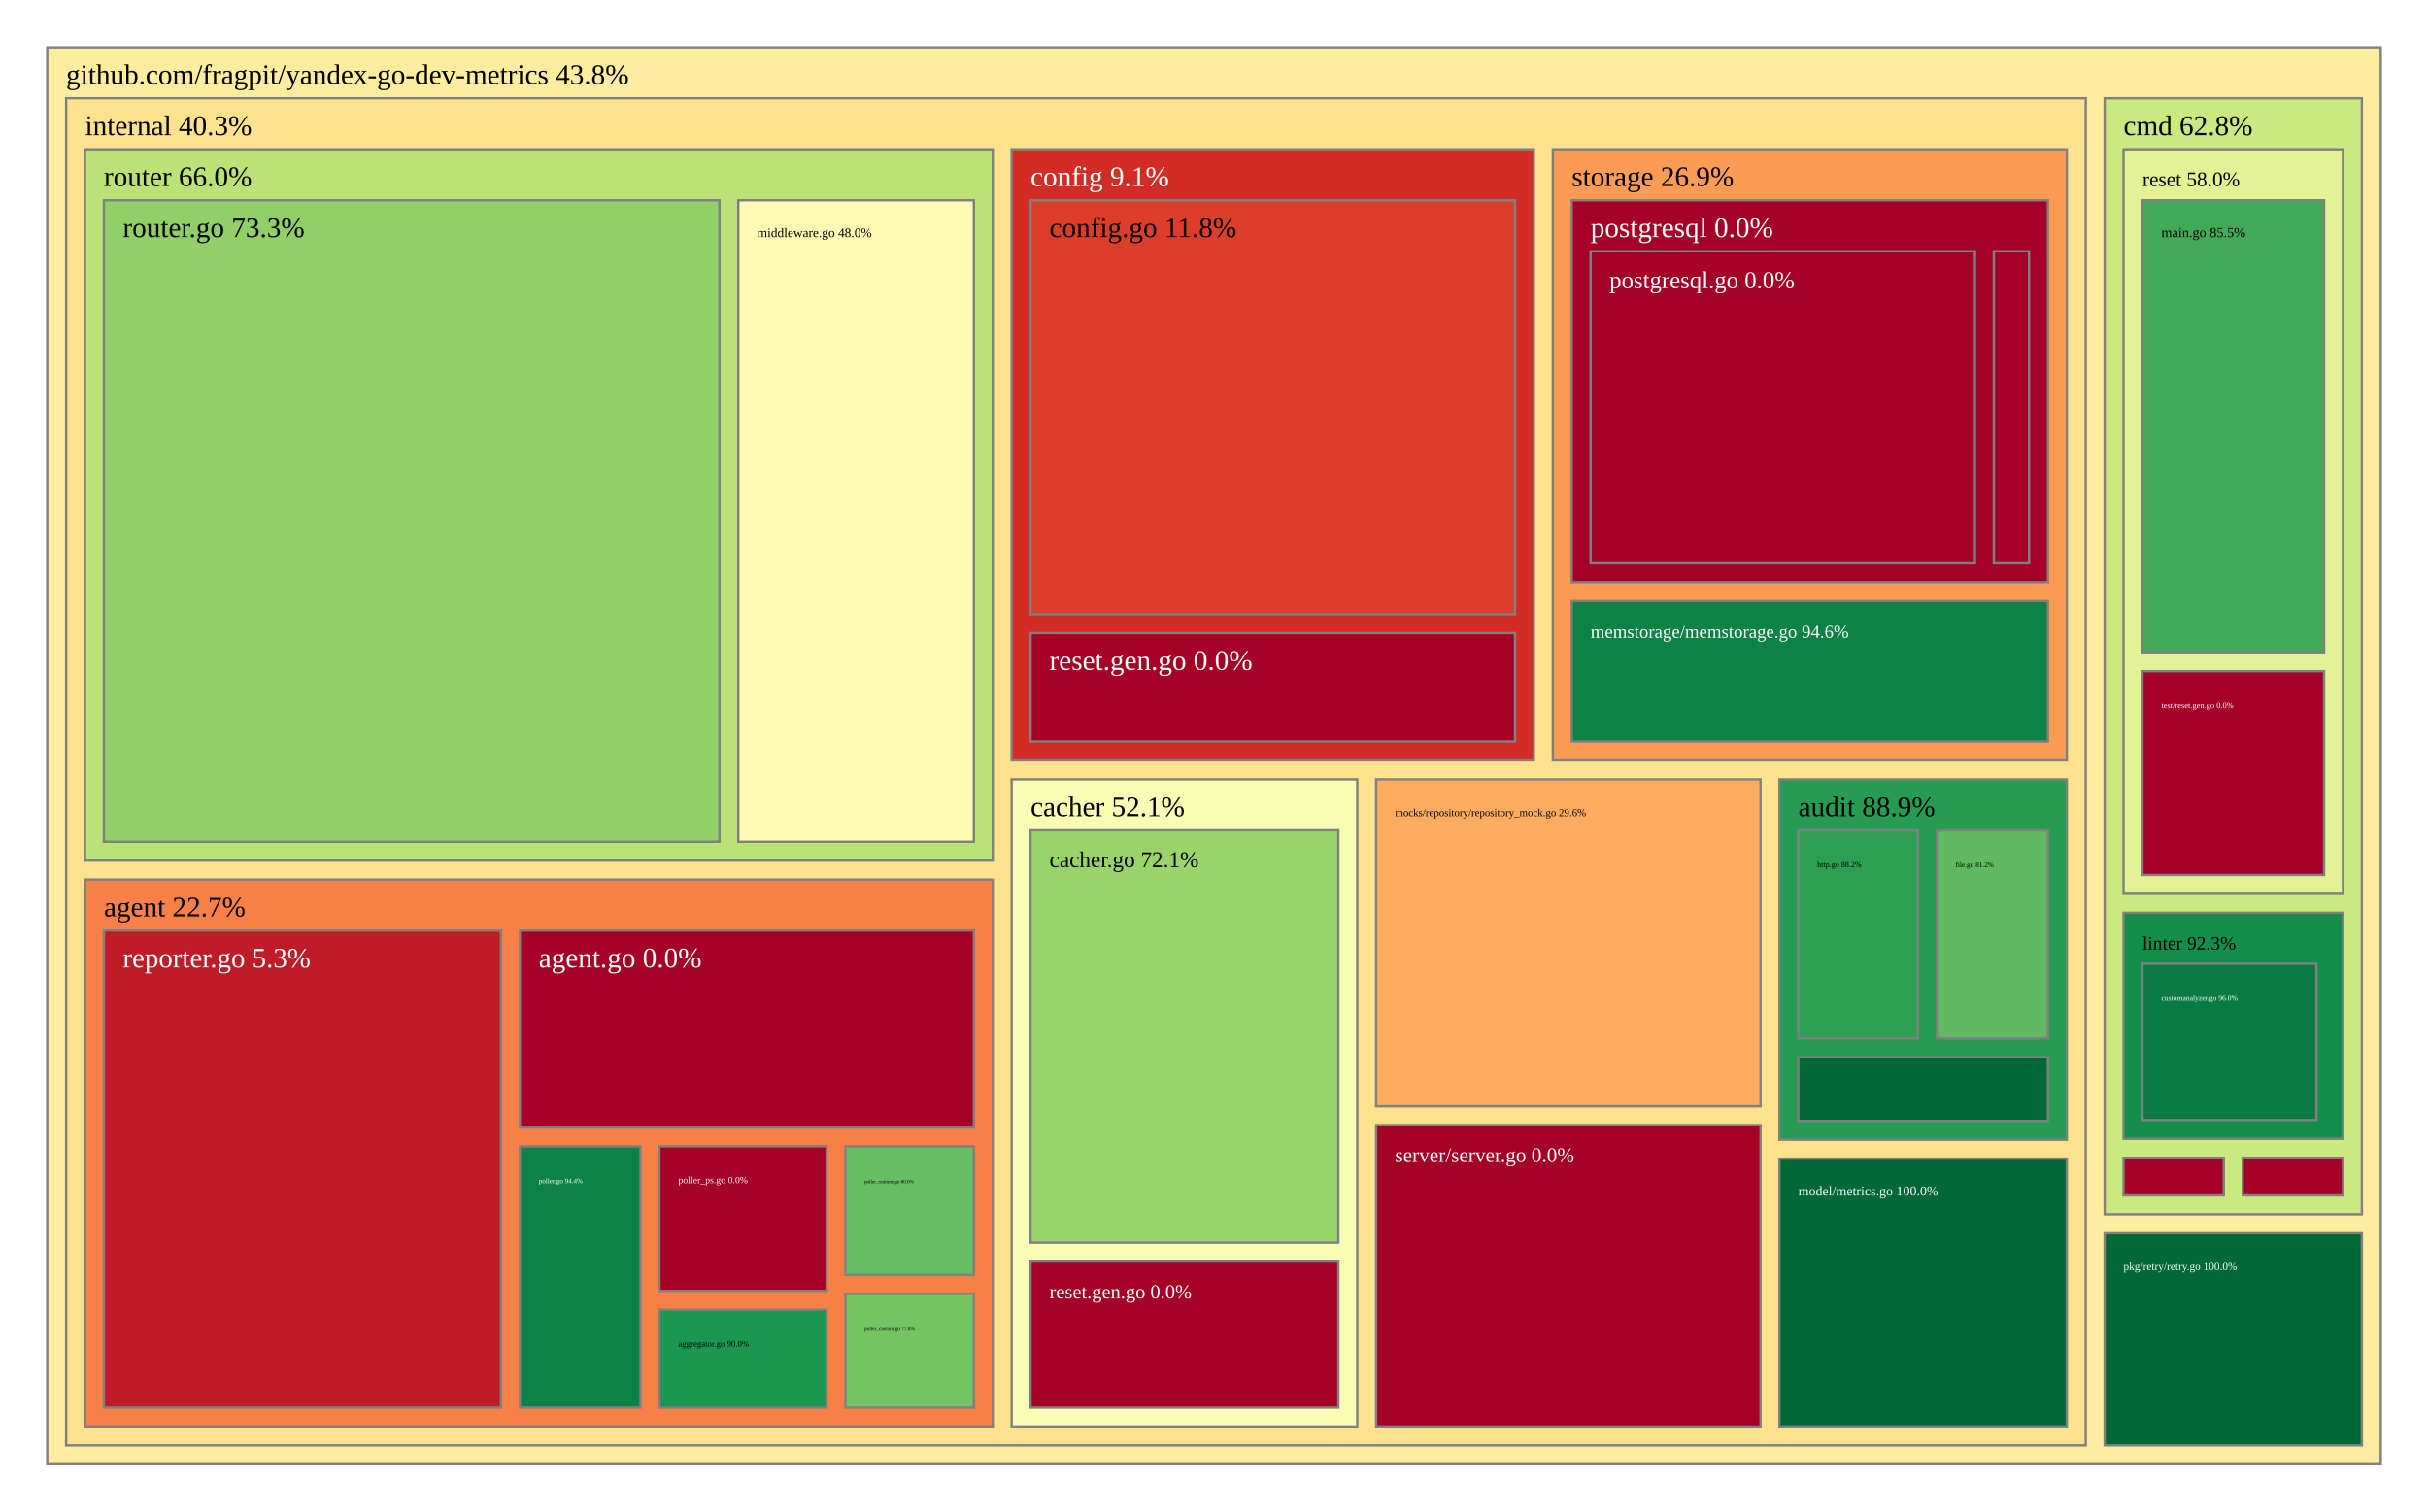
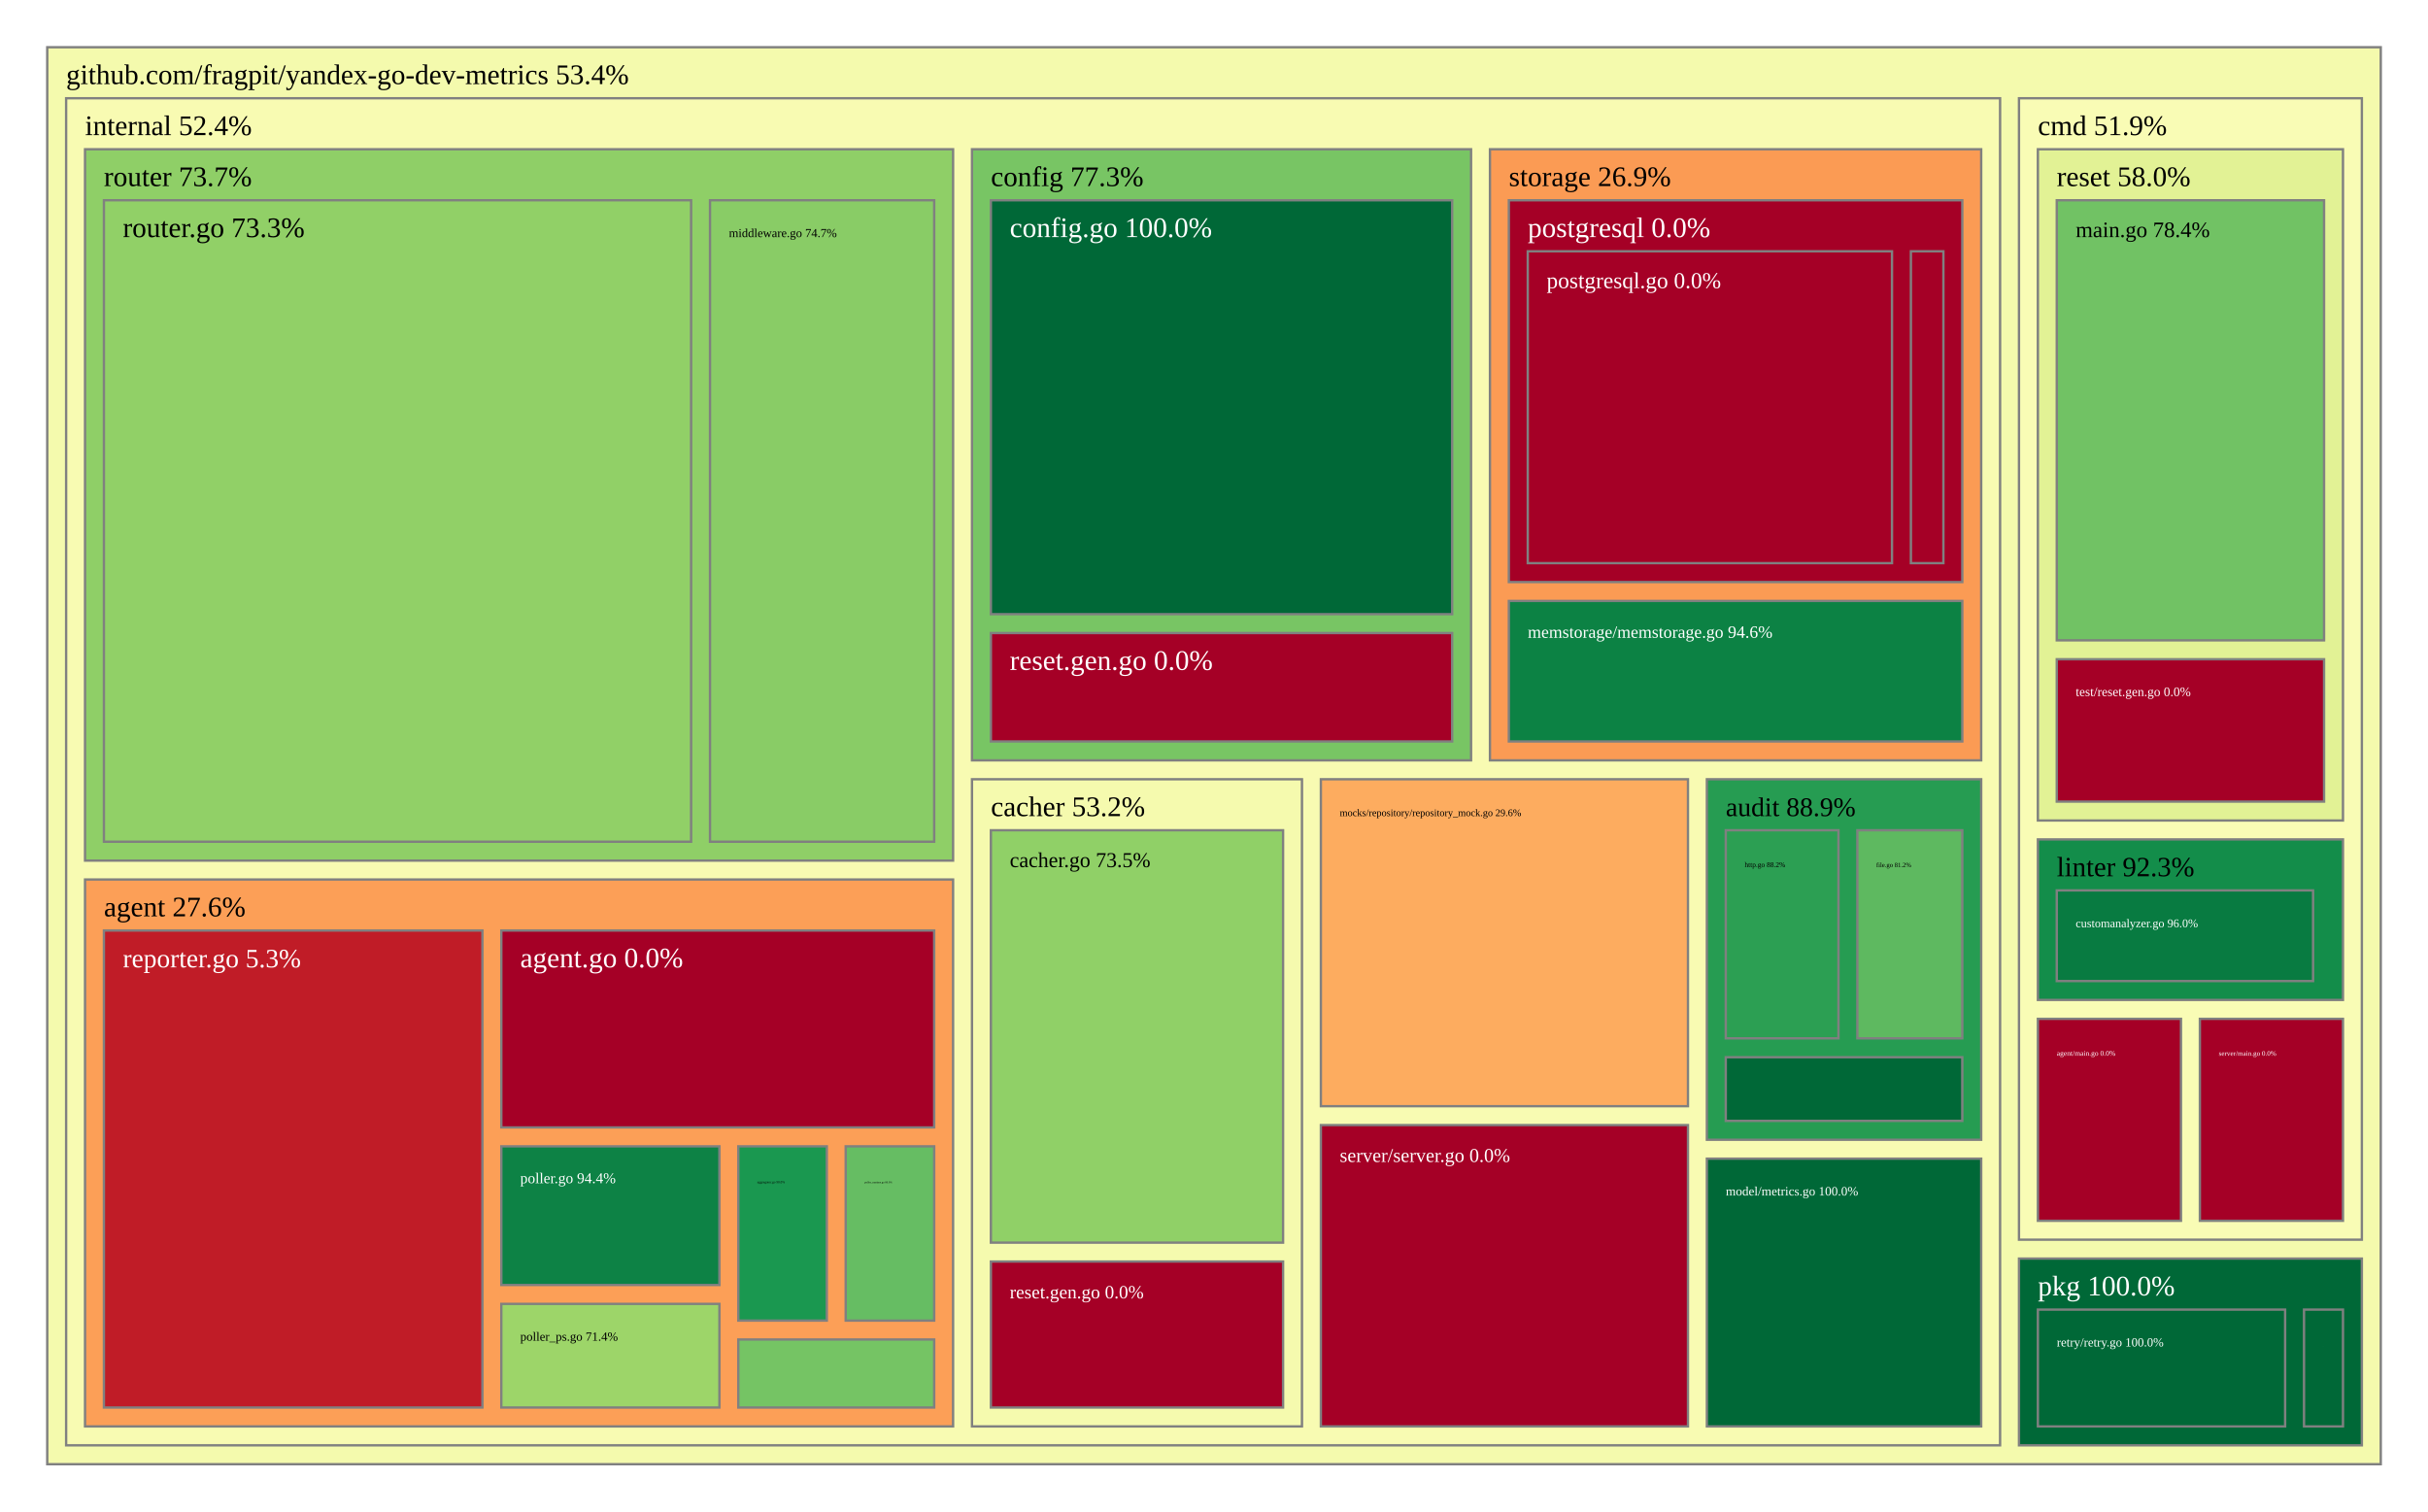
<svg xmlns="http://www.w3.org/2000/svg" viewBox="0 0 1028 640" style="background: white none repeat scroll 0% 0%;">
  <g>
-     <rect x="20" y="20" width="988" height="600" style="fill: rgb(254, 237, 158);opacity:1;fill-opacity:1.00;stroke:rgb(128,128,128);stroke-width:1px;stroke-opacity:1.00;" />
-     <text data-notex="1" text-anchor="start" transform="translate(28,35.6) scale(1)" style="font-family: Open Sans, verdana, arial, sans-serif !important; font-size: 12px; fill: rgb(0, 0, 0); fill-opacity: 1.00; white-space: pre;" data-math="N">github.com/fragpit/yandex-go-dev-metrics 43.8%</text>
+     <rect x="20" y="20" width="988" height="600" style="fill: rgb(244, 250, 173);opacity:1;fill-opacity:1.00;stroke:rgb(128,128,128);stroke-width:1px;stroke-opacity:1.00;" />
+     <text data-notex="1" text-anchor="start" transform="translate(28,35.6) scale(1)" style="font-family: Open Sans, verdana, arial, sans-serif !important; font-size: 12px; fill: rgb(0, 0, 0); fill-opacity: 1.00; white-space: pre;" data-math="N">github.com/fragpit/yandex-go-dev-metrics 53.4%</text>
  </g>
  <g>
-     <rect x="891.088" y="41.6" width="108.912" height="472.582" style="fill: rgb(203, 233, 129);opacity:1;fill-opacity:1.00;stroke:rgb(128,128,128);stroke-width:1px;stroke-opacity:1.00;" />
-     <text data-notex="1" text-anchor="start" transform="translate(899.0877,57.2) scale(1)" style="font-family: Open Sans, verdana, arial, sans-serif !important; font-size: 12px; fill: rgb(0, 0, 0); fill-opacity: 1.00; white-space: pre;" data-math="N">cmd 62.8%</text>
+     <rect x="854.824" y="41.6" width="145.176" height="483.329" style="fill: rgb(249, 252, 181);opacity:1;fill-opacity:1.00;stroke:rgb(128,128,128);stroke-width:1px;stroke-opacity:1.00;" />
+     <text data-notex="1" text-anchor="start" transform="translate(862.8235,57.2) scale(1)" style="font-family: Open Sans, verdana, arial, sans-serif !important; font-size: 12px; fill: rgb(0, 0, 0); fill-opacity: 1.00; white-space: pre;" data-math="N">cmd 51.9%</text>
  </g>
  <g>
-     <rect x="28" y="41.6" width="855.088" height="570.4" style="fill: rgb(254, 226, 141);opacity:1;fill-opacity:1.00;stroke:rgb(128,128,128);stroke-width:1px;stroke-opacity:1.00;" />
-     <text data-notex="1" text-anchor="start" transform="translate(36,57.2) scale(1)" style="font-family: Open Sans, verdana, arial, sans-serif !important; font-size: 12px; fill: rgb(0, 0, 0); fill-opacity: 1.00; white-space: pre;" data-math="N">internal 40.3%</text>
+     <rect x="28" y="41.6" width="818.824" height="570.4" style="fill: rgb(248, 251, 178);opacity:1;fill-opacity:1.00;stroke:rgb(128,128,128);stroke-width:1px;stroke-opacity:1.00;" />
+     <text data-notex="1" text-anchor="start" transform="translate(36,57.2) scale(1)" style="font-family: Open Sans, verdana, arial, sans-serif !important; font-size: 12px; fill: rgb(0, 0, 0); fill-opacity: 1.00; white-space: pre;" data-math="N">internal 52.4%</text>
  </g>
  <g>
-     <rect x="891.088" y="522.182" width="108.912" height="89.818" style="fill: rgb(0, 104, 55);opacity:1;fill-opacity:1.00;stroke:rgb(128,128,128);stroke-width:1px;stroke-opacity:1.00;" />
-     <text data-notex="1" text-anchor="start" transform="translate(899.0877,537.7824) scale(0.387135)" style="font-family: Open Sans, verdana, arial, sans-serif !important; font-size: 12px; fill: rgb(255, 255, 255); fill-opacity: 1.00; white-space: pre;" data-math="N">pkg/retry/retry.go 100.0%</text>
+     <rect x="854.824" y="532.929" width="145.176" height="79.071" style="fill: rgb(0, 104, 55);opacity:1;fill-opacity:1.00;stroke:rgb(128,128,128);stroke-width:1px;stroke-opacity:1.00;" />
+     <text data-notex="1" text-anchor="start" transform="translate(862.8235,548.529) scale(1)" style="font-family: Open Sans, verdana, arial, sans-serif !important; font-size: 12px; fill: rgb(255, 255, 255); fill-opacity: 1.00; white-space: pre;" data-math="N">pkg 100.0%</text>
  </g>
  <g>
-     <rect x="899.088" y="490.236" width="42.456" height="15.946" style="fill: rgb(165, 0, 38);opacity:1;fill-opacity:1.00;stroke:rgb(128,128,128);stroke-width:1px;stroke-opacity:1.00;" />
+     <rect x="862.824" y="431.414" width="60.588" height="85.515" style="fill: rgb(165, 0, 38);opacity:1;fill-opacity:1.00;stroke:rgb(128,128,128);stroke-width:1px;stroke-opacity:1.00;" />
+     <text data-notex="1" text-anchor="start" transform="translate(870.8235,447.0143) scale(0.258034)" style="font-family: Open Sans, verdana, arial, sans-serif !important; font-size: 12px; fill: rgb(255, 255, 255); fill-opacity: 1.00; white-space: pre;" data-math="N">agent/main.go 0.0%</text>
  </g>
  <g>
-     <rect x="899.088" y="386.471" width="92.912" height="95.766" style="fill: rgb(19, 141, 74);opacity:1;fill-opacity:1.00;stroke:rgb(128,128,128);stroke-width:1px;stroke-opacity:1.00;" />
-     <text data-notex="1" text-anchor="start" transform="translate(907.0877,402.0705) scale(0.667641)" style="font-family: Open Sans, verdana, arial, sans-serif !important; font-size: 12px; fill: rgb(0, 0, 0); fill-opacity: 1.00; white-space: pre;" data-math="N">linter 92.3%</text>
+     <rect x="862.824" y="355.434" width="129.176" height="67.981" style="fill: rgb(19, 141, 74);opacity:1;fill-opacity:1.00;stroke:rgb(128,128,128);stroke-width:1px;stroke-opacity:1.00;" />
+     <text data-notex="1" text-anchor="start" transform="translate(870.8235,371.0336) scale(0.982435)" style="font-family: Open Sans, verdana, arial, sans-serif !important; font-size: 12px; fill: rgb(0, 0, 0); fill-opacity: 1.00; white-space: pre;" data-math="N">linter 92.3%</text>
  </g>
  <g>
-     <rect x="899.088" y="63.2" width="92.912" height="315.271" style="fill: rgb(226, 242, 149);opacity:1;fill-opacity:1.00;stroke:rgb(128,128,128);stroke-width:1px;stroke-opacity:1.00;" />
-     <text data-notex="1" text-anchor="start" transform="translate(907.0877,78.8) scale(0.728336)" style="font-family: Open Sans, verdana, arial, sans-serif !important; font-size: 12px; fill: rgb(0, 0, 0); fill-opacity: 1.00; white-space: pre;" data-math="N">reset 58.0%</text>
+     <rect x="862.824" y="63.2" width="129.176" height="284.234" style="fill: rgb(226, 242, 149);opacity:1;fill-opacity:1.00;stroke:rgb(128,128,128);stroke-width:1px;stroke-opacity:1.00;" />
+     <text data-notex="1" text-anchor="start" transform="translate(870.8235,78.8) scale(1)" style="font-family: Open Sans, verdana, arial, sans-serif !important; font-size: 12px; fill: rgb(0, 0, 0); fill-opacity: 1.00; white-space: pre;" data-math="N">reset 58.0%</text>
  </g>
  <g>
-     <rect x="949.544" y="490.236" width="42.456" height="15.946" style="fill: rgb(165, 0, 38);opacity:1;fill-opacity:1.00;stroke:rgb(128,128,128);stroke-width:1px;stroke-opacity:1.00;" />
+     <rect x="931.412" y="431.414" width="60.588" height="85.515" style="fill: rgb(165, 0, 38);opacity:1;fill-opacity:1.00;stroke:rgb(128,128,128);stroke-width:1px;stroke-opacity:1.00;" />
+     <text data-notex="1" text-anchor="start" transform="translate(939.4118,447.0143) scale(0.244453)" style="font-family: Open Sans, verdana, arial, sans-serif !important; font-size: 12px; fill: rgb(255, 255, 255); fill-opacity: 1.00; white-space: pre;" data-math="N">server/main.go 0.0%</text>
  </g>
  <g>
-     <rect x="36" y="372.416" width="384.326" height="231.584" style="fill: rgb(247, 128, 72);opacity:1;fill-opacity:1.00;stroke:rgb(128,128,128);stroke-width:1px;stroke-opacity:1.00;" />
-     <text data-notex="1" text-anchor="start" transform="translate(44,388.0163) scale(1)" style="font-family: Open Sans, verdana, arial, sans-serif !important; font-size: 12px; fill: rgb(0, 0, 0); fill-opacity: 1.00; white-space: pre;" data-math="N">agent 22.7%</text>
+     <rect x="36" y="372.416" width="367.531" height="231.584" style="fill: rgb(252, 159, 87);opacity:1;fill-opacity:1.00;stroke:rgb(128,128,128);stroke-width:1px;stroke-opacity:1.00;" />
+     <text data-notex="1" text-anchor="start" transform="translate(44,388.0163) scale(1)" style="font-family: Open Sans, verdana, arial, sans-serif !important; font-size: 12px; fill: rgb(0, 0, 0); fill-opacity: 1.00; white-space: pre;" data-math="N">agent 27.6%</text>
  </g>
  <g>
-     <rect x="753.39" y="329.964" width="121.697" height="152.654" style="fill: rgb(38, 156, 82);opacity:1;fill-opacity:1.00;stroke:rgb(128,128,128);stroke-width:1px;stroke-opacity:1.00;" />
-     <text data-notex="1" text-anchor="start" transform="translate(761.3905,345.5636) scale(1)" style="font-family: Open Sans, verdana, arial, sans-serif !important; font-size: 12px; fill: rgb(0, 0, 0); fill-opacity: 1.00; white-space: pre;" data-math="N">audit 88.9%</text>
+     <rect x="722.679" y="329.964" width="116.145" height="152.654" style="fill: rgb(38, 156, 82);opacity:1;fill-opacity:1.00;stroke:rgb(128,128,128);stroke-width:1px;stroke-opacity:1.00;" />
+     <text data-notex="1" text-anchor="start" transform="translate(730.6787,345.5636) scale(0.948341)" style="font-family: Open Sans, verdana, arial, sans-serif !important; font-size: 12px; fill: rgb(0, 0, 0); fill-opacity: 1.00; white-space: pre;" data-math="N">audit 88.9%</text>
  </g>
  <g>
-     <rect x="428.326" y="329.964" width="146.323" height="274.036" style="fill: rgb(248, 252, 180);opacity:1;fill-opacity:1.00;stroke:rgb(128,128,128);stroke-width:1px;stroke-opacity:1.00;" />
-     <text data-notex="1" text-anchor="start" transform="translate(436.3265,345.5636) scale(1)" style="font-family: Open Sans, verdana, arial, sans-serif !important; font-size: 12px; fill: rgb(0, 0, 0); fill-opacity: 1.00; white-space: pre;" data-math="N">cacher 52.1%</text>
+     <rect x="411.531" y="329.964" width="139.717" height="274.036" style="fill: rgb(245, 250, 174);opacity:1;fill-opacity:1.00;stroke:rgb(128,128,128);stroke-width:1px;stroke-opacity:1.00;" />
+     <text data-notex="1" text-anchor="start" transform="translate(419.5308,345.5636) scale(1)" style="font-family: Open Sans, verdana, arial, sans-serif !important; font-size: 12px; fill: rgb(0, 0, 0); fill-opacity: 1.00; white-space: pre;" data-math="N">cacher 53.2%</text>
  </g>
  <g>
-     <rect x="428.326" y="63.2" width="221.116" height="258.764" style="fill: rgb(211, 44, 39);opacity:1;fill-opacity:1.00;stroke:rgb(128,128,128);stroke-width:1px;stroke-opacity:1.00;" />
-     <text data-notex="1" text-anchor="start" transform="translate(436.3265,78.8) scale(1)" style="font-family: Open Sans, verdana, arial, sans-serif !important; font-size: 12px; fill: rgb(255, 255, 255); fill-opacity: 1.00; white-space: pre;" data-math="N">config 9.1%</text>
+     <rect x="411.531" y="63.2" width="211.308" height="258.764" style="fill: rgb(120, 197, 100);opacity:1;fill-opacity:1.00;stroke:rgb(128,128,128);stroke-width:1px;stroke-opacity:1.00;" />
+     <text data-notex="1" text-anchor="start" transform="translate(419.5308,78.8) scale(1)" style="font-family: Open Sans, verdana, arial, sans-serif !important; font-size: 12px; fill: rgb(0, 0, 0); fill-opacity: 1.00; white-space: pre;" data-math="N">config 77.3%</text>
  </g>
  <g>
-     <rect x="582.65" y="329.964" width="162.741" height="138.442" style="fill: rgb(253, 172, 95);opacity:1;fill-opacity:1.00;stroke:rgb(128,128,128);stroke-width:1px;stroke-opacity:1.00;" />
-     <text data-notex="1" text-anchor="start" transform="translate(590.6498,345.5636) scale(0.372817)" style="font-family: Open Sans, verdana, arial, sans-serif !important; font-size: 12px; fill: rgb(0, 0, 0); fill-opacity: 1.00; white-space: pre;" data-math="N">mocks/repository/repository_mock.go 29.6%</text>
+     <rect x="559.247" y="329.964" width="155.431" height="138.442" style="fill: rgb(253, 172, 95);opacity:1;fill-opacity:1.00;stroke:rgb(128,128,128);stroke-width:1px;stroke-opacity:1.00;" />
+     <text data-notex="1" text-anchor="start" transform="translate(567.2475,345.5636) scale(0.354246)" style="font-family: Open Sans, verdana, arial, sans-serif !important; font-size: 12px; fill: rgb(0, 0, 0); fill-opacity: 1.00; white-space: pre;" data-math="N">mocks/repository/repository_mock.go 29.6%</text>
  </g>
  <g>
-     <rect x="753.39" y="490.617" width="121.697" height="113.383" style="fill: rgb(0, 104, 55);opacity:1;fill-opacity:1.00;stroke:rgb(128,128,128);stroke-width:1px;stroke-opacity:1.00;" />
-     <text data-notex="1" text-anchor="start" transform="translate(761.3905,506.2173) scale(0.478701)" style="font-family: Open Sans, verdana, arial, sans-serif !important; font-size: 12px; fill: rgb(255, 255, 255); fill-opacity: 1.00; white-space: pre;" data-math="N">model/metrics.go 100.0%</text>
+     <rect x="722.679" y="490.617" width="116.145" height="113.383" style="fill: rgb(0, 104, 55);opacity:1;fill-opacity:1.00;stroke:rgb(128,128,128);stroke-width:1px;stroke-opacity:1.00;" />
+     <text data-notex="1" text-anchor="start" transform="translate(730.6787,506.2173) scale(0.453555)" style="font-family: Open Sans, verdana, arial, sans-serif !important; font-size: 12px; fill: rgb(255, 255, 255); fill-opacity: 1.00; white-space: pre;" data-math="N">model/metrics.go 100.0%</text>
  </g>
  <g>
-     <rect x="36" y="63.2" width="384.326" height="301.216" style="fill: rgb(187, 226, 118);opacity:1;fill-opacity:1.00;stroke:rgb(128,128,128);stroke-width:1px;stroke-opacity:1.00;" />
-     <text data-notex="1" text-anchor="start" transform="translate(44,78.8) scale(1)" style="font-family: Open Sans, verdana, arial, sans-serif !important; font-size: 12px; fill: rgb(0, 0, 0); fill-opacity: 1.00; white-space: pre;" data-math="N">router 66.0%</text>
+     <rect x="36" y="63.2" width="367.531" height="301.216" style="fill: rgb(143, 207, 103);opacity:1;fill-opacity:1.00;stroke:rgb(128,128,128);stroke-width:1px;stroke-opacity:1.00;" />
+     <text data-notex="1" text-anchor="start" transform="translate(44,78.8) scale(1)" style="font-family: Open Sans, verdana, arial, sans-serif !important; font-size: 12px; fill: rgb(0, 0, 0); fill-opacity: 1.00; white-space: pre;" data-math="N">router 73.7%</text>
  </g>
  <g>
-     <rect x="582.65" y="476.406" width="162.741" height="127.594" style="fill: rgb(165, 0, 38);opacity:1;fill-opacity:1.00;stroke:rgb(128,128,128);stroke-width:1px;stroke-opacity:1.00;" />
-     <text data-notex="1" text-anchor="start" transform="translate(590.6498,492.0056) scale(0.72788)" style="font-family: Open Sans, verdana, arial, sans-serif !important; font-size: 12px; fill: rgb(255, 255, 255); fill-opacity: 1.00; white-space: pre;" data-math="N">server/server.go 0.0%</text>
+     <rect x="559.247" y="476.406" width="155.431" height="127.594" style="fill: rgb(165, 0, 38);opacity:1;fill-opacity:1.00;stroke:rgb(128,128,128);stroke-width:1px;stroke-opacity:1.00;" />
+     <text data-notex="1" text-anchor="start" transform="translate(567.2475,492.0056) scale(0.691623)" style="font-family: Open Sans, verdana, arial, sans-serif !important; font-size: 12px; fill: rgb(255, 255, 255); fill-opacity: 1.00; white-space: pre;" data-math="N">server/server.go 0.0%</text>
  </g>
  <g>
-     <rect x="657.443" y="63.2" width="217.645" height="258.764" style="fill: rgb(251, 155, 84);opacity:1;fill-opacity:1.00;stroke:rgb(128,128,128);stroke-width:1px;stroke-opacity:1.00;" />
-     <text data-notex="1" text-anchor="start" transform="translate(665.4428,78.8) scale(1)" style="font-family: Open Sans, verdana, arial, sans-serif !important; font-size: 12px; fill: rgb(0, 0, 0); fill-opacity: 1.00; white-space: pre;" data-math="N">storage 26.9%</text>
+     <rect x="630.839" y="63.2" width="207.985" height="258.764" style="fill: rgb(251, 155, 84);opacity:1;fill-opacity:1.00;stroke:rgb(128,128,128);stroke-width:1px;stroke-opacity:1.00;" />
+     <text data-notex="1" text-anchor="start" transform="translate(638.8386,78.8) scale(1)" style="font-family: Open Sans, verdana, arial, sans-serif !important; font-size: 12px; fill: rgb(0, 0, 0); fill-opacity: 1.00; white-space: pre;" data-math="N">storage 26.9%</text>
  </g>
  <g>
-     <rect x="907.088" y="408.071" width="73.646" height="66.166" style="fill: rgb(8, 123, 65);opacity:1;fill-opacity:1.00;stroke:rgb(128,128,128);stroke-width:1px;stroke-opacity:1.00;" />
-     <text data-notex="1" text-anchor="start" transform="translate(915.0877,423.6705) scale(0.26108)" style="font-family: Open Sans, verdana, arial, sans-serif !important; font-size: 12px; fill: rgb(255, 255, 255); fill-opacity: 1.00; white-space: pre;" data-math="N">customanalyzer.go 96.0%</text>
+     <rect x="975.504" y="554.529" width="16.496" height="49.471" style="fill: rgb(0, 104, 55);opacity:1;fill-opacity:1.00;stroke:rgb(128,128,128);stroke-width:1px;stroke-opacity:1.00;" />
+     <text data-notex="1" text-anchor="start" transform="translate(983.5042,570.129) scale(0.002718)" style="font-family: Open Sans, verdana, arial, sans-serif !important; font-size: 12px; fill: rgb(255, 255, 255); fill-opacity: 1.00; white-space: pre;" data-math="N">pool/pool.go 100.0%</text>
  </g>
  <g>
-     <rect x="907.088" y="84.8" width="76.912" height="191.406" style="fill: rgb(66, 169, 88);opacity:1;fill-opacity:1.00;stroke:rgb(128,128,128);stroke-width:1px;stroke-opacity:1.00;" />
-     <text data-notex="1" text-anchor="start" transform="translate(915.0877,100.4) scale(0.488079)" style="font-family: Open Sans, verdana, arial, sans-serif !important; font-size: 12px; fill: rgb(0, 0, 0); fill-opacity: 1.00; white-space: pre;" data-math="N">main.go 85.5%</text>
+     <rect x="862.824" y="554.529" width="104.681" height="49.471" style="fill: rgb(0, 104, 55);opacity:1;fill-opacity:1.00;stroke:rgb(128,128,128);stroke-width:1px;stroke-opacity:1.00;" />
+     <text data-notex="1" text-anchor="start" transform="translate(870.8235,570.129) scale(0.439884)" style="font-family: Open Sans, verdana, arial, sans-serif !important; font-size: 12px; fill: rgb(255, 255, 255); fill-opacity: 1.00; white-space: pre;" data-math="N">retry/retry.go 100.0%</text>
  </g>
  <g>
-     <rect x="907.088" y="284.206" width="76.912" height="86.265" style="fill: rgb(165, 0, 38);opacity:1;fill-opacity:1.00;stroke:rgb(128,128,128);stroke-width:1px;stroke-opacity:1.00;" />
-     <text data-notex="1" text-anchor="start" transform="translate(915.0877,299.8059) scale(0.28841)" style="font-family: Open Sans, verdana, arial, sans-serif !important; font-size: 12px; fill: rgb(255, 255, 255); fill-opacity: 1.00; white-space: pre;" data-math="N">test/reset.gen.go 0.0%</text>
+     <rect x="870.824" y="377.034" width="108.516" height="38.381" style="fill: rgb(8, 123, 65);opacity:1;fill-opacity:1.00;stroke:rgb(128,128,128);stroke-width:1px;stroke-opacity:1.00;" />
+     <text data-notex="1" text-anchor="start" transform="translate(878.8235,392.6336) scale(0.419003)" style="font-family: Open Sans, verdana, arial, sans-serif !important; font-size: 12px; fill: rgb(255, 255, 255); fill-opacity: 1.00; white-space: pre;" data-math="N">customanalyzer.go 96.0%</text>
  </g>
  <g>
-     <rect x="220.113" y="394.016" width="192.213" height="83.382" style="fill: rgb(165, 0, 38);opacity:1;fill-opacity:1.00;stroke:rgb(128,128,128);stroke-width:1px;stroke-opacity:1.00;" />
-     <text data-notex="1" text-anchor="start" transform="translate(228.1134,409.6163) scale(1)" style="font-family: Open Sans, verdana, arial, sans-serif !important; font-size: 12px; fill: rgb(255, 255, 255); fill-opacity: 1.00; white-space: pre;" data-math="N">agent.go 0.0%</text>
+     <rect x="870.824" y="84.8" width="113.176" height="186.349" style="fill: rgb(113, 194, 100);opacity:1;fill-opacity:1.00;stroke:rgb(128,128,128);stroke-width:1px;stroke-opacity:1.00;" />
+     <text data-notex="1" text-anchor="start" transform="translate(878.8235,100.4) scale(0.778658)" style="font-family: Open Sans, verdana, arial, sans-serif !important; font-size: 12px; fill: rgb(0, 0, 0); fill-opacity: 1.00; white-space: pre;" data-math="N">main.go 78.4%</text>
  </g>
  <g>
-     <rect x="279.193" y="554.583" width="70.772" height="41.417" style="fill: rgb(26, 152, 80);opacity:1;fill-opacity:1.00;stroke:rgb(128,128,128);stroke-width:1px;stroke-opacity:1.00;" />
-     <text data-notex="1" text-anchor="start" transform="translate(287.1927,570.1825) scale(0.300287)" style="font-family: Open Sans, verdana, arial, sans-serif !important; font-size: 12px; fill: rgb(0, 0, 0); fill-opacity: 1.00; white-space: pre;" data-math="N">aggregator.go 90.0%</text>
+     <rect x="870.824" y="279.149" width="113.176" height="60.285" style="fill: rgb(165, 0, 38);opacity:1;fill-opacity:1.00;stroke:rgb(128,128,128);stroke-width:1px;stroke-opacity:1.00;" />
+     <text data-notex="1" text-anchor="start" transform="translate(878.8235,294.7488) scale(0.460116)" style="font-family: Open Sans, verdana, arial, sans-serif !important; font-size: 12px; fill: rgb(255, 255, 255); fill-opacity: 1.00; white-space: pre;" data-math="N">test/reset.gen.go 0.0%</text>
  </g>
  <g>
-     <rect x="220.113" y="485.398" width="51.079" height="110.602" style="fill: rgb(13, 130, 69);opacity:1;fill-opacity:1.00;stroke:rgb(128,128,128);stroke-width:1px;stroke-opacity:1.00;" />
-     <text data-notex="1" text-anchor="start" transform="translate(228.1134,500.9981) scale(0.243606)" style="font-family: Open Sans, verdana, arial, sans-serif !important; font-size: 12px; fill: rgb(255, 255, 255); fill-opacity: 1.00; white-space: pre;" data-math="N">poller.go 94.4%</text>
+     <rect x="212.253" y="394.016" width="183.277" height="83.382" style="fill: rgb(165, 0, 38);opacity:1;fill-opacity:1.00;stroke:rgb(128,128,128);stroke-width:1px;stroke-opacity:1.00;" />
+     <text data-notex="1" text-anchor="start" transform="translate(220.2533,409.6163) scale(1)" style="font-family: Open Sans, verdana, arial, sans-serif !important; font-size: 12px; fill: rgb(255, 255, 255); fill-opacity: 1.00; white-space: pre;" data-math="N">agent.go 0.0%</text>
  </g>
  <g>
-     <rect x="357.965" y="547.82" width="54.361" height="48.18" style="fill: rgb(117, 196, 100);opacity:1;fill-opacity:1.00;stroke:rgb(128,128,128);stroke-width:1px;stroke-opacity:1.00;" />
-     <text data-notex="1" text-anchor="start" transform="translate(365.965,563.4202) scale(0.181636)" style="font-family: Open Sans, verdana, arial, sans-serif !important; font-size: 12px; fill: rgb(0, 0, 0); fill-opacity: 1.00; white-space: pre;" data-math="N">poller_custom.go 77.8%</text>
+     <rect x="312.596" y="485.398" width="37.468" height="73.794" style="fill: rgb(26, 152, 80);opacity:1;fill-opacity:1.00;stroke:rgb(128,128,128);stroke-width:1px;stroke-opacity:1.00;" />
+     <text data-notex="1" text-anchor="start" transform="translate(320.5956,500.9981) scale(0.117695)" style="font-family: Open Sans, verdana, arial, sans-serif !important; font-size: 12px; fill: rgb(0, 0, 0); fill-opacity: 1.00; white-space: pre;" data-math="N">aggregator.go 90.0%</text>
  </g>
  <g>
-     <rect x="279.193" y="485.398" width="70.772" height="61.184" style="fill: rgb(165, 0, 38);opacity:1;fill-opacity:1.00;stroke:rgb(128,128,128);stroke-width:1px;stroke-opacity:1.00;" />
-     <text data-notex="1" text-anchor="start" transform="translate(287.1927,500.9981) scale(0.335615)" style="font-family: Open Sans, verdana, arial, sans-serif !important; font-size: 12px; fill: rgb(255, 255, 255); fill-opacity: 1.00; white-space: pre;" data-math="N">poller_ps.go 0.0%</text>
+     <rect x="212.253" y="485.398" width="92.342" height="58.714" style="fill: rgb(13, 130, 69);opacity:1;fill-opacity:1.00;stroke:rgb(128,128,128);stroke-width:1px;stroke-opacity:1.00;" />
+     <text data-notex="1" text-anchor="start" transform="translate(220.2533,500.9981) scale(0.530155)" style="font-family: Open Sans, verdana, arial, sans-serif !important; font-size: 12px; fill: rgb(255, 255, 255); fill-opacity: 1.00; white-space: pre;" data-math="N">poller.go 94.4%</text>
  </g>
  <g>
-     <rect x="357.965" y="485.398" width="54.361" height="54.422" style="fill: rgb(102, 189, 99);opacity:1;fill-opacity:1.00;stroke:rgb(128,128,128);stroke-width:1px;stroke-opacity:1.00;" />
-     <text data-notex="1" text-anchor="start" transform="translate(365.965,500.9981) scale(0.173738)" style="font-family: Open Sans, verdana, arial, sans-serif !important; font-size: 12px; fill: rgb(0, 0, 0); fill-opacity: 1.00; white-space: pre;" data-math="N">poller_runtime.go 80.0%</text>
+     <rect x="312.596" y="567.193" width="82.935" height="28.807" style="fill: rgb(117, 196, 100);opacity:1;fill-opacity:1.00;stroke:rgb(128,128,128);stroke-width:1px;stroke-opacity:1.00;" />
  </g>
  <g>
-     <rect x="44" y="394.016" width="168.113" height="201.984" style="fill: rgb(192, 28, 39);opacity:1;fill-opacity:1.00;stroke:rgb(128,128,128);stroke-width:1px;stroke-opacity:1.00;" />
-     <text data-notex="1" text-anchor="start" transform="translate(52,409.6163) scale(0.990321)" style="font-family: Open Sans, verdana, arial, sans-serif !important; font-size: 12px; fill: rgb(255, 255, 255); fill-opacity: 1.00; white-space: pre;" data-math="N">reporter.go 5.3%</text>
+     <rect x="212.253" y="552.112" width="92.342" height="43.888" style="fill: rgb(157, 213, 105);opacity:1;fill-opacity:1.00;stroke:rgb(128,128,128);stroke-width:1px;stroke-opacity:1.00;" />
+     <text data-notex="1" text-anchor="start" transform="translate(220.2533,567.7117) scale(0.441796)" style="font-family: Open Sans, verdana, arial, sans-serif !important; font-size: 12px; fill: rgb(0, 0, 0); fill-opacity: 1.00; white-space: pre;" data-math="N">poller_ps.go 71.4%</text>
  </g>
  <g>
-     <rect x="761.39" y="447.67" width="105.697" height="26.948" style="fill: rgb(0, 104, 55);opacity:1;fill-opacity:1.00;stroke:rgb(128,128,128);stroke-width:1px;stroke-opacity:1.00;" />
+     <rect x="358.063" y="485.398" width="37.468" height="73.794" style="fill: rgb(102, 189, 99);opacity:1;fill-opacity:1.00;stroke:rgb(128,128,128);stroke-width:1px;stroke-opacity:1.00;" />
+     <text data-notex="1" text-anchor="start" transform="translate(366.0632,500.9981) scale(0.097226)" style="font-family: Open Sans, verdana, arial, sans-serif !important; font-size: 12px; fill: rgb(0, 0, 0); fill-opacity: 1.00; white-space: pre;" data-math="N">poller_runtime.go 80.0%</text>
  </g>
  <g>
-     <rect x="819.962" y="351.564" width="47.126" height="88.106" style="fill: rgb(94, 185, 96);opacity:1;fill-opacity:1.00;stroke:rgb(128,128,128);stroke-width:1px;stroke-opacity:1.00;" />
-     <text data-notex="1" text-anchor="start" transform="translate(827.9618,367.1636) scale(0.249407)" style="font-family: Open Sans, verdana, arial, sans-serif !important; font-size: 12px; fill: rgb(0, 0, 0); fill-opacity: 1.00; white-space: pre;" data-math="N">file.go 81.2%</text>
+     <rect x="44" y="394.016" width="160.253" height="201.984" style="fill: rgb(192, 28, 39);opacity:1;fill-opacity:1.00;stroke:rgb(128,128,128);stroke-width:1px;stroke-opacity:1.00;" />
+     <text data-notex="1" text-anchor="start" transform="translate(52,409.6163) scale(0.939149)" style="font-family: Open Sans, verdana, arial, sans-serif !important; font-size: 12px; fill: rgb(255, 255, 255); fill-opacity: 1.00; white-space: pre;" data-math="N">reporter.go 5.3%</text>
  </g>
  <g>
-     <rect x="761.39" y="351.564" width="50.571" height="88.106" style="fill: rgb(44, 159, 83);opacity:1;fill-opacity:1.00;stroke:rgb(128,128,128);stroke-width:1px;stroke-opacity:1.00;" />
-     <text data-notex="1" text-anchor="start" transform="translate(769.3905,367.1636) scale(0.277014)" style="font-family: Open Sans, verdana, arial, sans-serif !important; font-size: 12px; fill: rgb(0, 0, 0); fill-opacity: 1.00; white-space: pre;" data-math="N">http.go 88.2%</text>
+     <rect x="730.679" y="447.67" width="100.145" height="26.948" style="fill: rgb(0, 104, 55);opacity:1;fill-opacity:1.00;stroke:rgb(128,128,128);stroke-width:1px;stroke-opacity:1.00;" />
  </g>
  <g>
-     <rect x="436.326" y="351.564" width="130.323" height="174.614" style="fill: rgb(153, 212, 104);opacity:1;fill-opacity:1.00;stroke:rgb(128,128,128);stroke-width:1px;stroke-opacity:1.00;" />
-     <text data-notex="1" text-anchor="start" transform="translate(444.3265,367.1636) scale(0.793912)" style="font-family: Open Sans, verdana, arial, sans-serif !important; font-size: 12px; fill: rgb(0, 0, 0); fill-opacity: 1.00; white-space: pre;" data-math="N">cacher.go 72.1%</text>
+     <rect x="786.39" y="351.564" width="44.434" height="88.106" style="fill: rgb(94, 185, 96);opacity:1;fill-opacity:1.00;stroke:rgb(128,128,128);stroke-width:1px;stroke-opacity:1.00;" />
+     <text data-notex="1" text-anchor="start" transform="translate(794.3897,367.1636) scale(0.227835)" style="font-family: Open Sans, verdana, arial, sans-serif !important; font-size: 12px; fill: rgb(0, 0, 0); fill-opacity: 1.00; white-space: pre;" data-math="N">file.go 81.2%</text>
  </g>
  <g>
-     <rect x="436.326" y="534.177" width="130.323" height="61.823" style="fill: rgb(165, 0, 38);opacity:1;fill-opacity:1.00;stroke:rgb(128,128,128);stroke-width:1px;stroke-opacity:1.00;" />
-     <text data-notex="1" text-anchor="start" transform="translate(444.3265,549.7772) scale(0.70051)" style="font-family: Open Sans, verdana, arial, sans-serif !important; font-size: 12px; fill: rgb(255, 255, 255); fill-opacity: 1.00; white-space: pre;" data-math="N">reset.gen.go 0.0%</text>
+     <rect x="730.679" y="351.564" width="47.711" height="88.106" style="fill: rgb(44, 159, 83);opacity:1;fill-opacity:1.00;stroke:rgb(128,128,128);stroke-width:1px;stroke-opacity:1.00;" />
+     <text data-notex="1" text-anchor="start" transform="translate(738.6787,367.1636) scale(0.254094)" style="font-family: Open Sans, verdana, arial, sans-serif !important; font-size: 12px; fill: rgb(0, 0, 0); fill-opacity: 1.00; white-space: pre;" data-math="N">http.go 88.2%</text>
  </g>
  <g>
-     <rect x="436.326" y="84.8" width="205.116" height="175.263" style="fill: rgb(221, 61, 43);opacity:1;fill-opacity:1.00;stroke:rgb(128,128,128);stroke-width:1px;stroke-opacity:1.00;" />
-     <text data-notex="1" text-anchor="start" transform="translate(444.3265,100.4) scale(1)" style="font-family: Open Sans, verdana, arial, sans-serif !important; font-size: 12px; fill: rgb(0, 0, 0); fill-opacity: 1.00; white-space: pre;" data-math="N">config.go 11.8%</text>
+     <rect x="419.531" y="351.564" width="123.717" height="174.614" style="fill: rgb(144, 208, 103);opacity:1;fill-opacity:1.00;stroke:rgb(128,128,128);stroke-width:1px;stroke-opacity:1.00;" />
+     <text data-notex="1" text-anchor="start" transform="translate(427.5308,367.1636) scale(0.748032)" style="font-family: Open Sans, verdana, arial, sans-serif !important; font-size: 12px; fill: rgb(0, 0, 0); fill-opacity: 1.00; white-space: pre;" data-math="N">cacher.go 73.5%</text>
  </g>
  <g>
-     <rect x="436.326" y="268.063" width="205.116" height="45.901" style="fill: rgb(165, 0, 38);opacity:1;fill-opacity:1.00;stroke:rgb(128,128,128);stroke-width:1px;stroke-opacity:1.00;" />
-     <text data-notex="1" text-anchor="start" transform="translate(444.3265,283.6628) scale(1)" style="font-family: Open Sans, verdana, arial, sans-serif !important; font-size: 12px; fill: rgb(255, 255, 255); fill-opacity: 1.00; white-space: pre;" data-math="N">reset.gen.go 0.0%</text>
+     <rect x="419.531" y="534.177" width="123.717" height="61.823" style="fill: rgb(165, 0, 38);opacity:1;fill-opacity:1.00;stroke:rgb(128,128,128);stroke-width:1px;stroke-opacity:1.00;" />
+     <text data-notex="1" text-anchor="start" transform="translate(427.5308,549.7772) scale(0.660029)" style="font-family: Open Sans, verdana, arial, sans-serif !important; font-size: 12px; fill: rgb(255, 255, 255); fill-opacity: 1.00; white-space: pre;" data-math="N">reset.gen.go 0.0%</text>
  </g>
  <g>
-     <rect x="312.599" y="84.8" width="99.727" height="271.616" style="fill: rgb(255, 250, 180);opacity:1;fill-opacity:1.00;stroke:rgb(128,128,128);stroke-width:1px;stroke-opacity:1.00;" />
-     <text data-notex="1" text-anchor="start" transform="translate(320.5994,100.4) scale(0.45903)" style="font-family: Open Sans, verdana, arial, sans-serif !important; font-size: 12px; fill: rgb(0, 0, 0); fill-opacity: 1.00; white-space: pre;" data-math="N">middleware.go 48.0%</text>
+     <rect x="419.531" y="84.8" width="195.308" height="175.263" style="fill: rgb(0, 104, 55);opacity:1;fill-opacity:1.00;stroke:rgb(128,128,128);stroke-width:1px;stroke-opacity:1.00;" />
+     <text data-notex="1" text-anchor="start" transform="translate(427.5308,100.4) scale(1)" style="font-family: Open Sans, verdana, arial, sans-serif !important; font-size: 12px; fill: rgb(255, 255, 255); fill-opacity: 1.00; white-space: pre;" data-math="N">config.go 100.0%</text>
  </g>
  <g>
-     <rect x="44" y="84.8" width="260.599" height="271.616" style="fill: rgb(145, 208, 103);opacity:1;fill-opacity:1.00;stroke:rgb(128,128,128);stroke-width:1px;stroke-opacity:1.00;" />
+     <rect x="419.531" y="268.063" width="195.308" height="45.901" style="fill: rgb(165, 0, 38);opacity:1;fill-opacity:1.00;stroke:rgb(128,128,128);stroke-width:1px;stroke-opacity:1.00;" />
+     <text data-notex="1" text-anchor="start" transform="translate(427.5308,283.6628) scale(1)" style="font-family: Open Sans, verdana, arial, sans-serif !important; font-size: 12px; fill: rgb(255, 255, 255); fill-opacity: 1.00; white-space: pre;" data-math="N">reset.gen.go 0.0%</text>
+   </g>
+   <g>
+     <rect x="300.612" y="84.8" width="94.919" height="271.616" style="fill: rgb(137, 204, 102);opacity:1;fill-opacity:1.00;stroke:rgb(128,128,128);stroke-width:1px;stroke-opacity:1.00;" />
+     <text data-notex="1" text-anchor="start" transform="translate(308.6117,100.4) scale(0.432671)" style="font-family: Open Sans, verdana, arial, sans-serif !important; font-size: 12px; fill: rgb(0, 0, 0); fill-opacity: 1.00; white-space: pre;" data-math="N">middleware.go 74.7%</text>
+   </g>
+   <g>
+     <rect x="44" y="84.8" width="248.612" height="271.616" style="fill: rgb(145, 208, 103);opacity:1;fill-opacity:1.00;stroke:rgb(128,128,128);stroke-width:1px;stroke-opacity:1.00;" />
    <text data-notex="1" text-anchor="start" transform="translate(52,100.4) scale(1)" style="font-family: Open Sans, verdana, arial, sans-serif !important; font-size: 12px; fill: rgb(0, 0, 0); fill-opacity: 1.00; white-space: pre;" data-math="N">router.go 73.3%</text>
  </g>
  <g>
-     <rect x="665.443" y="254.463" width="201.645" height="59.5" style="fill: rgb(12, 130, 68);opacity:1;fill-opacity:1.00;stroke:rgb(128,128,128);stroke-width:1px;stroke-opacity:1.00;" />
-     <text data-notex="1" text-anchor="start" transform="translate(673.4428,270.0632) scale(0.6446)" style="font-family: Open Sans, verdana, arial, sans-serif !important; font-size: 12px; fill: rgb(255, 255, 255); fill-opacity: 1.00; white-space: pre;" data-math="N">memstorage/memstorage.go 94.6%</text>
+     <rect x="638.839" y="254.463" width="191.985" height="59.5" style="fill: rgb(12, 130, 68);opacity:1;fill-opacity:1.00;stroke:rgb(128,128,128);stroke-width:1px;stroke-opacity:1.00;" />
+     <text data-notex="1" text-anchor="start" transform="translate(646.8386,270.0632) scale(0.611059)" style="font-family: Open Sans, verdana, arial, sans-serif !important; font-size: 12px; fill: rgb(255, 255, 255); fill-opacity: 1.00; white-space: pre;" data-math="N">memstorage/memstorage.go 94.6%</text>
  </g>
  <g>
-     <rect x="665.443" y="84.8" width="201.645" height="161.663" style="fill: rgb(165, 0, 38);opacity:1;fill-opacity:1.00;stroke:rgb(128,128,128);stroke-width:1px;stroke-opacity:1.00;" />
-     <text data-notex="1" text-anchor="start" transform="translate(673.4428,100.4) scale(1)" style="font-family: Open Sans, verdana, arial, sans-serif !important; font-size: 12px; fill: rgb(255, 255, 255); fill-opacity: 1.00; white-space: pre;" data-math="N">postgresql 0.0%</text>
+     <rect x="638.839" y="84.8" width="191.985" height="161.663" style="fill: rgb(165, 0, 38);opacity:1;fill-opacity:1.00;stroke:rgb(128,128,128);stroke-width:1px;stroke-opacity:1.00;" />
+     <text data-notex="1" text-anchor="start" transform="translate(646.8386,100.4) scale(1)" style="font-family: Open Sans, verdana, arial, sans-serif !important; font-size: 12px; fill: rgb(255, 255, 255); fill-opacity: 1.00; white-space: pre;" data-math="N">postgresql 0.0%</text>
  </g>
  <g>
-     <rect x="844.183" y="106.4" width="14.904" height="132.063" style="fill: rgb(165, 0, 38);opacity:1;fill-opacity:1.00;stroke:rgb(128,128,128);stroke-width:1px;stroke-opacity:1.00;" />
+     <rect x="809.062" y="106.4" width="13.762" height="132.063" style="fill: rgb(165, 0, 38);opacity:1;fill-opacity:1.00;stroke:rgb(128,128,128);stroke-width:1px;stroke-opacity:1.00;" />
  </g>
  <g>
-     <rect x="673.443" y="106.4" width="162.741" height="132.063" style="fill: rgb(165, 0, 38);opacity:1;fill-opacity:1.00;stroke:rgb(128,128,128);stroke-width:1px;stroke-opacity:1.00;" />
-     <text data-notex="1" text-anchor="start" transform="translate(681.4428,122) scale(0.849194)" style="font-family: Open Sans, verdana, arial, sans-serif !important; font-size: 12px; fill: rgb(255, 255, 255); fill-opacity: 1.00; white-space: pre;" data-math="N">postgresql.go 0.0%</text>
+     <rect x="646.839" y="106.4" width="154.223" height="132.063" style="fill: rgb(165, 0, 38);opacity:1;fill-opacity:1.00;stroke:rgb(128,128,128);stroke-width:1px;stroke-opacity:1.00;" />
+     <text data-notex="1" text-anchor="start" transform="translate(654.8386,122) scale(0.799903)" style="font-family: Open Sans, verdana, arial, sans-serif !important; font-size: 12px; fill: rgb(255, 255, 255); fill-opacity: 1.00; white-space: pre;" data-math="N">postgresql.go 0.0%</text>
  </g>
</svg>
